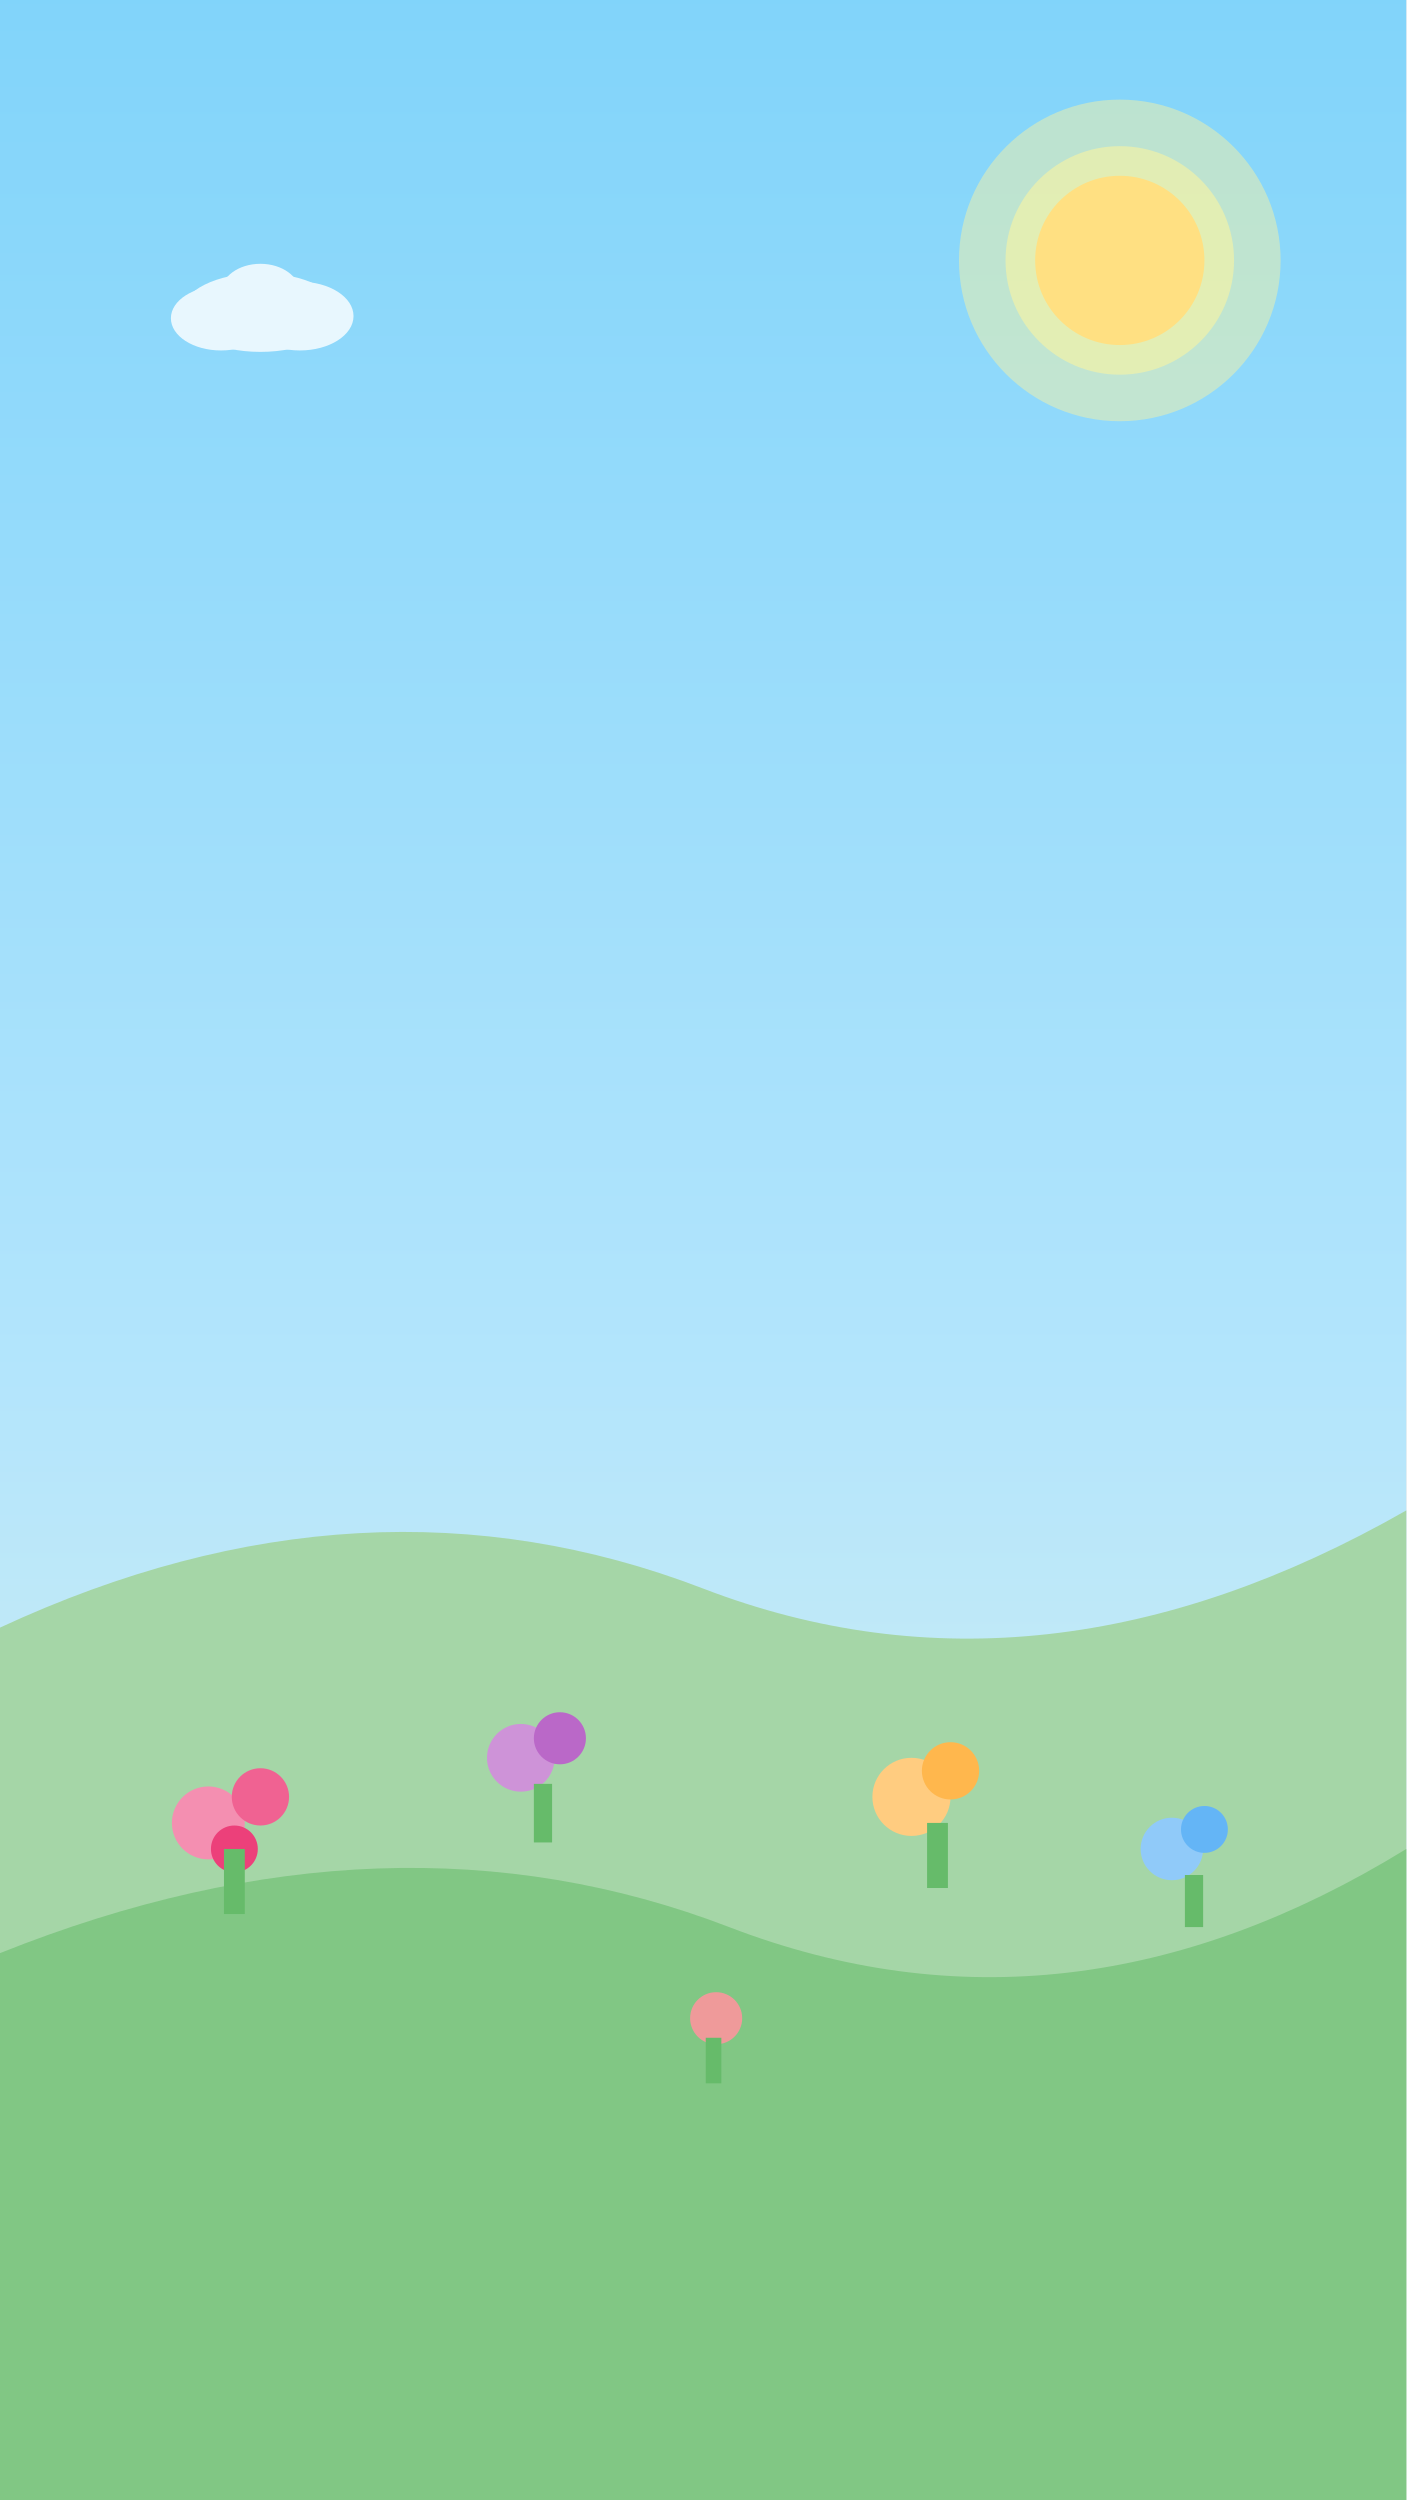
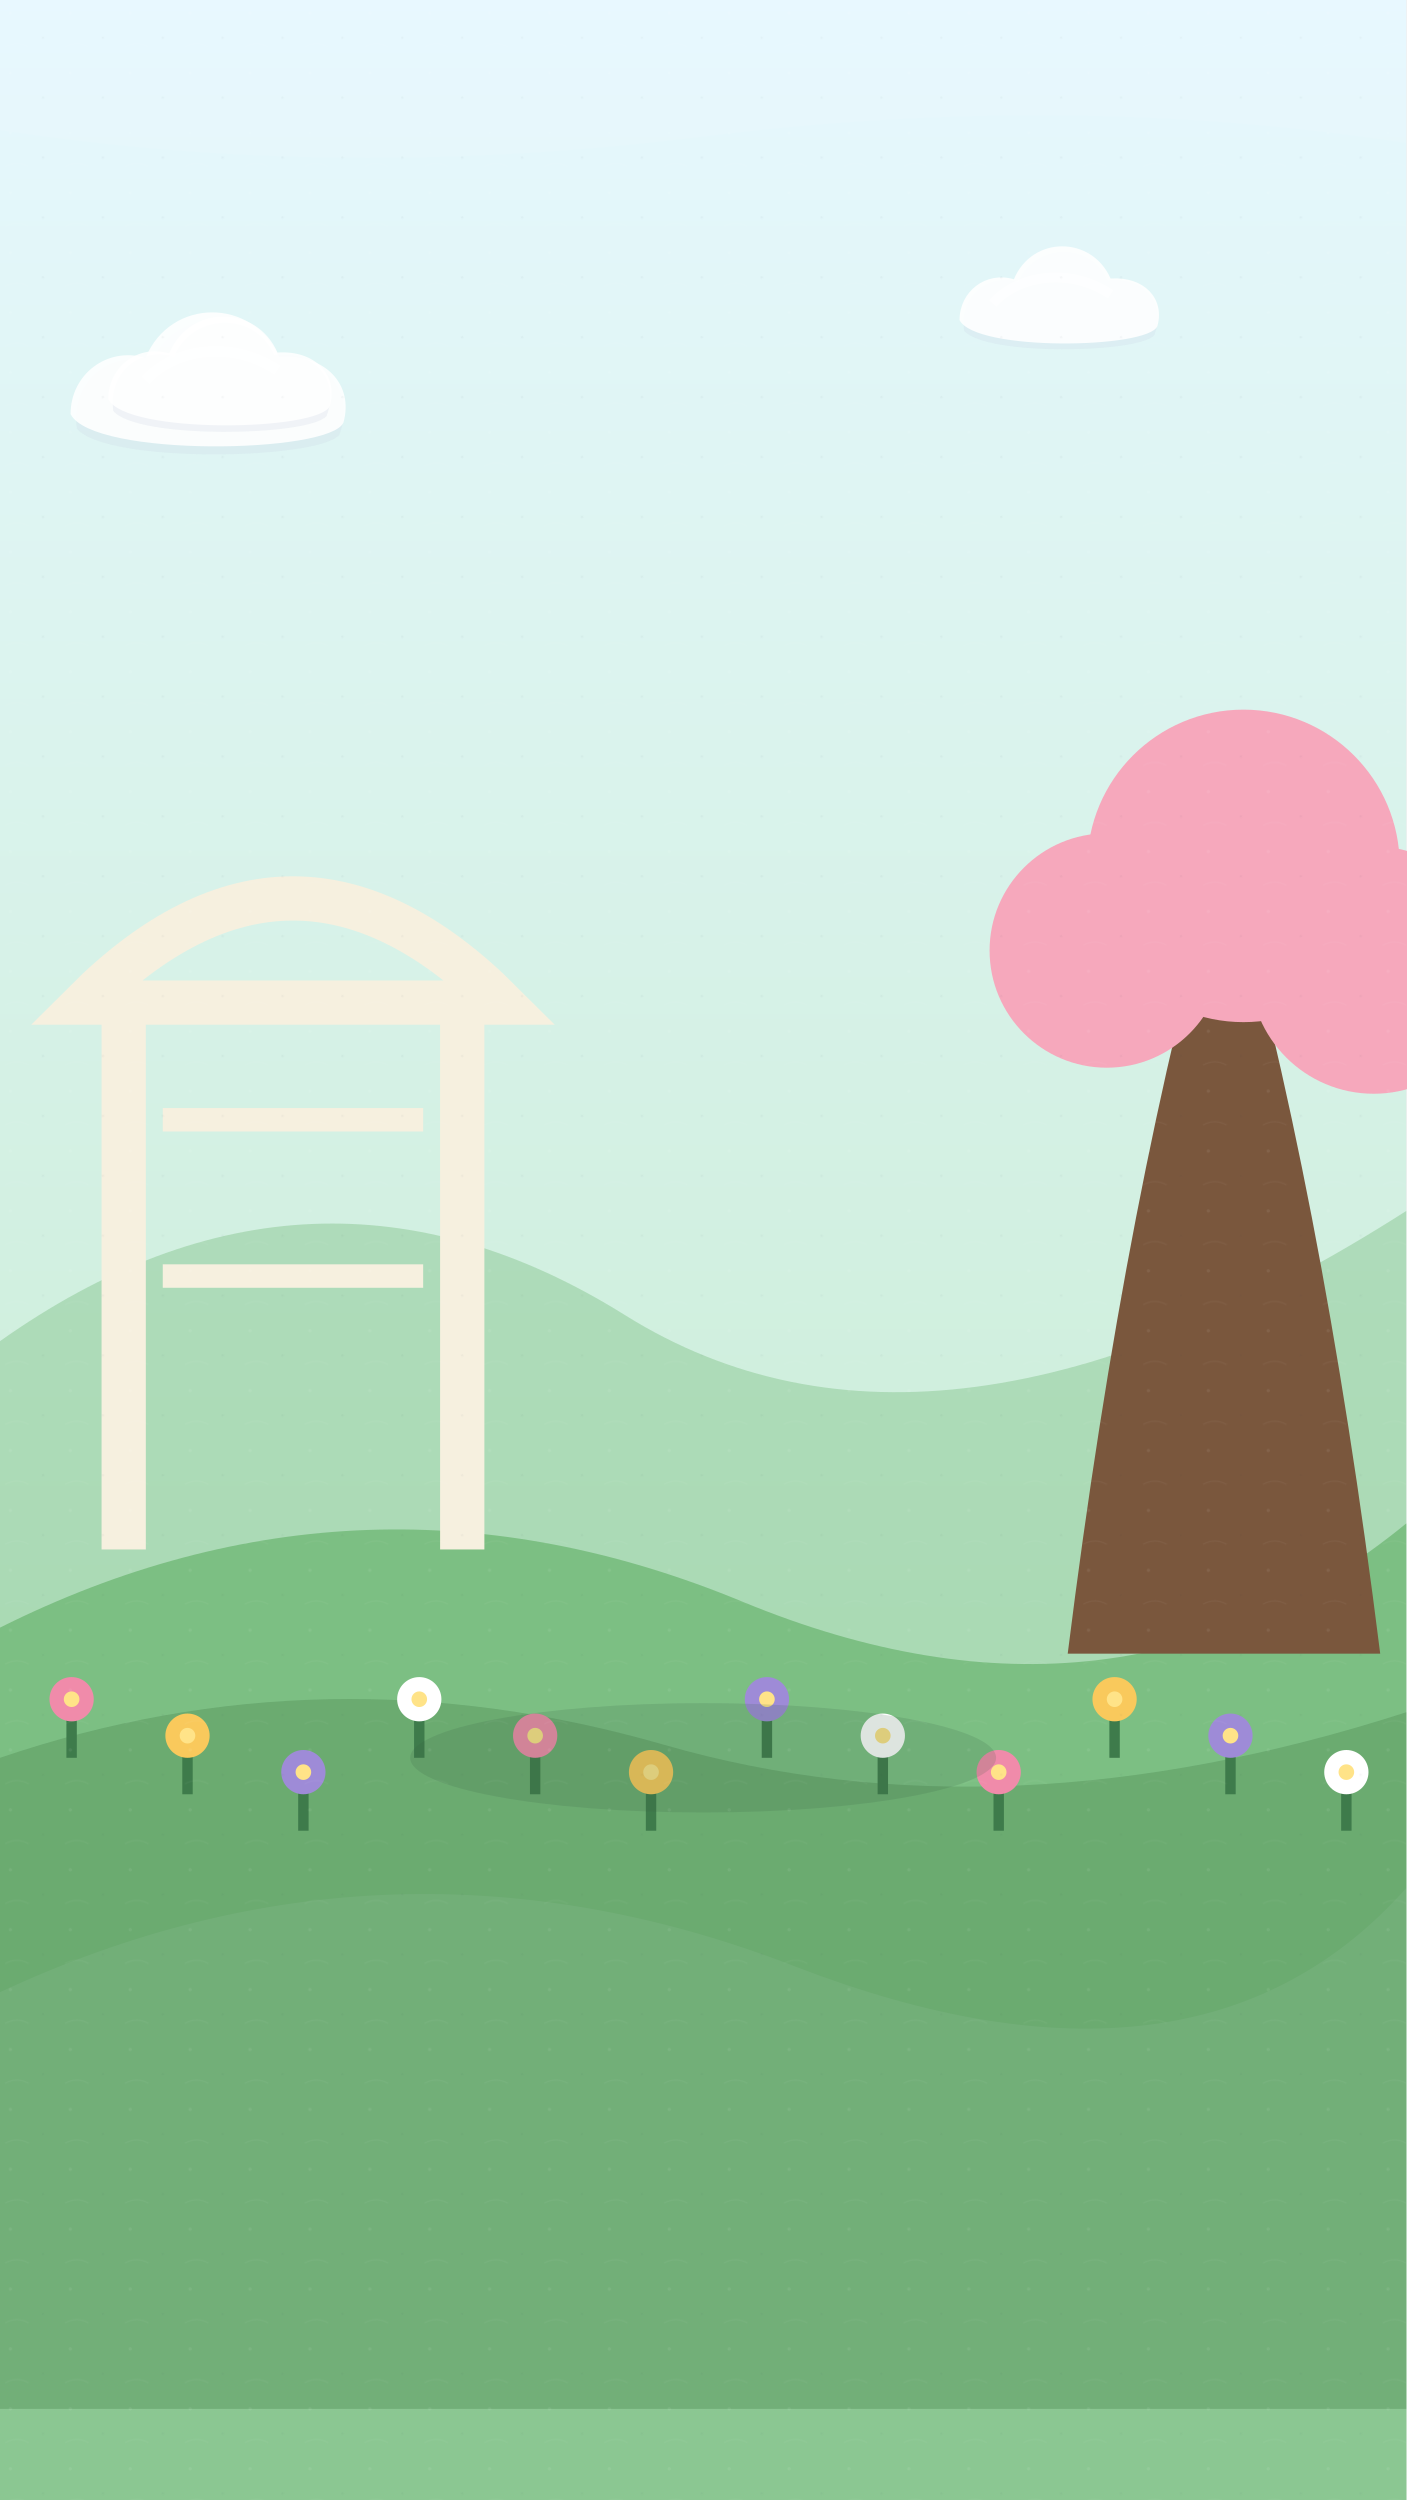
<svg xmlns="http://www.w3.org/2000/svg" width="1080" height="1920" viewBox="0 0 1080 1920">
  <defs>
-     <linearGradient id="sg" x1="0" y1="0" x2="0" y2="1">
-       <stop offset="0%" stop-color="#81D4FA" />
-       <stop offset="55%" stop-color="#B3E5FC" />
-       <stop offset="100%" stop-color="#E8F5E9" />
+     <linearGradient id="spring_garden_sky" x1="0" y1="0" x2="0" y2="1">
+       <stop offset="0" stop-color="#E7F8FF" />
+       <stop offset="1" stop-color="#BDE8C3" />
    </linearGradient>
+     <linearGradient id="spring_garden_shine" x1="0" y1="0" x2="1" y2="1">
+       <stop offset="0" stop-color="#FFFFFF" stop-opacity=".45" />
+       <stop offset=".55" stop-color="#FFFFFF" stop-opacity=".05" />
+       <stop offset="1" stop-color="#1E2440" stop-opacity=".12" />
+     </linearGradient>
+     <radialGradient id="spring_garden_glow">
+       <stop offset="0" stop-color="#FFFFFF" stop-opacity=".72" />
+       <stop offset="1" stop-color="#FFFFFF" stop-opacity="0" />
+     </radialGradient>
+     <pattern id="spring_garden_grain" width="46" height="46" patternUnits="userSpaceOnUse">
+       <circle cx="8" cy="10" r="1.3" fill="#FFFFFF" opacity=".12" />
+       <circle cx="33" cy="29" r="1" fill="#24304A" opacity=".06" />
+       <path d="M4 36 Q13 31 22 36" fill="none" stroke="#FFFFFF" stroke-width="1" opacity=".07" />
+     </pattern>
  </defs>
-   <rect width="1080" height="1920" fill="url(#sg)" />
-   <circle cx="860.0" cy="200.0" r="123.5" fill="#FFF59D" opacity="0.45" />
-   <circle cx="860.0" cy="200.0" r="87.75" fill="#FFF59D" opacity="0.55" />
-   <circle cx="860.0" cy="200.0" r="65.0" fill="#FFE082" />
-   <g opacity="0.8">
-     <ellipse cx="200.0" cy="240.0" rx="60.5" ry="30.25" fill="#FFFFFF" />
-     <ellipse cx="169.75" cy="244.4" rx="38.5" ry="24.75" fill="#FFFFFF" />
-     <ellipse cx="230.25" cy="242.75" rx="41.25" ry="26.4" fill="#FFFFFF" />
-     <ellipse cx="200.0" cy="224.6" rx="30.25" ry="22.0" fill="#FFFFFF" />
+   <rect width="1080" height="1920" fill="url(#spring_garden_sky)" />
+   <g transform="translate(155.0 310.0) scale(0.8)">
+     <path d="M-120 24 C-126-22-88-52-48-40 C-28-90 46-96 70-42 C118-48 148-12 132 30            C112 54-92 58-120 24Z" fill="#C7D2E2" opacity=".22" />
+     <path d="M-126 10 C-126-28-91-55-54-44 C-30-102 49-102 74-45            C119-48 146-18 136 18 C124 48-105 52-126 10Z" fill="#FFFFFF" opacity=".88" />
+     <path d="M-82-12 C-48-50 21-60 74-24" fill="none" stroke="#FFFFFF" stroke-width="13" opacity=".6" />
  </g>
-   <path d="M0 1250 Q280 1120 540 1220 T1080 1160 L1080 1920 L0 1920 Z" fill="#A5D6A7" opacity="1.0" />
-   <path d="M0 1500 Q300 1380 560 1480 T1080 1420 L1080 1920 L0 1920 Z" fill="#81C784" opacity="1.0" />
-   <circle cx="160" cy="1400" r="28" fill="#F48FB1" />
-   <circle cx="200" cy="1380" r="22" fill="#F06292" />
-   <circle cx="180" cy="1420" r="18" fill="#EC407A" />
-   <rect x="172" y="1420" width="16" height="50" fill="#66BB6A" />
-   <circle cx="400" cy="1350" r="26" fill="#CE93D8" />
-   <circle cx="430" cy="1335" r="20" fill="#BA68C8" />
-   <rect x="410" y="1370" width="14" height="45" fill="#66BB6A" />
-   <circle cx="700" cy="1380" r="30" fill="#FFCC80" />
-   <circle cx="730" cy="1360" r="22" fill="#FFB74D" />
-   <rect x="712" y="1400" width="16" height="50" fill="#66BB6A" />
-   <circle cx="900" cy="1420" r="24" fill="#90CAF9" />
-   <circle cx="925" cy="1405" r="18" fill="#64B5F6" />
-   <rect x="910" y="1440" width="14" height="40" fill="#66BB6A" />
-   <circle cx="550" cy="1550" r="20" fill="#EF9A9A" />
-   <rect x="542" y="1565" width="12" height="35" fill="#66BB6A" />
+   <g transform="translate(810.0 240.0) scale(0.58)">
+     <path d="M-120 24 C-126-22-88-52-48-40 C-28-90 46-96 70-42 C118-48 148-12 132 30            C112 54-92 58-120 24Z" fill="#C7D2E2" opacity=".22" />
+     <path d="M-126 10 C-126-28-91-55-54-44 C-30-102 49-102 74-45            C119-48 146-18 136 18 C124 48-105 52-126 10Z" fill="#FFFFFF" opacity=".88" />
+     <path d="M-82-12 C-48-50 21-60 74-24" fill="none" stroke="#FFFFFF" stroke-width="13" opacity=".6" />
+   </g>
+   <path d="M0 1030 Q240 860 480 1010 T1080 930 V1920 H0Z" fill="#7CBF83" opacity=".42" />
+   <path d="M0 1250 Q280 1110 570 1230 T1080 1170 V1920 H0Z" fill="#7CBF83" />
+   <path d="M0 1530 Q300 1390 610 1510 T1080 1450 V1920 H0Z" fill="#FFFFFF" opacity=".12" />
+   <g transform="translate(165.0 300.0) scale(0.65)">
+     <path d="M-120 24 C-126-22-88-52-48-40 C-28-90 46-96 70-42 C118-48 148-12 132 30            C112 54-92 58-120 24Z" fill="#C7D2E2" opacity=".22" />
+     <path d="M-126 10 C-126-28-91-55-54-44 C-30-102 49-102 74-45            C119-48 146-18 136 18 C124 48-105 52-126 10Z" fill="#FFFFFF" opacity=".88" />
+     <path d="M-82-12 C-48-50 21-60 74-24" fill="none" stroke="#FFFFFF" stroke-width="13" opacity=".6" />
+   </g>
+   <g transform="translate(95 690)">
+     <path d="M0 500 V80 H260 V500 M-30 80 Q130-80 290 80Z" fill="none" stroke="#F6F0DF" stroke-width="34" />
+     <path d="M30 170 H230 M30 290 H230" stroke="#F6F0DF" stroke-width="18" />
+   </g>
+   <g transform="translate(820 650)">
+     <path d="M0 620 Q45 260 120 0 Q195 260 240 620" fill="#7A573D" />
+     <g fill="#F6A8BC">
+       <circle cx="30" cy="80" r="90" />
+       <circle cx="135" cy="15" r="120" />
+       <circle cx="235" cy="95" r="95" />
+     </g>
+   </g>
+   <g transform="translate(0 1260)">
+     <path d="M0 90 Q250 5 510 80 T1080 55 V590 H0Z" fill="#57945C" opacity=".48" />
+     <path d="M55 90 v-42" stroke="#3E7B4B" stroke-width="8" />
+     <circle cx="55" cy="45" r="17" fill="#F08BAA" />
+     <circle cx="55" cy="45" r="6" fill="#FFE388" />
+     <path d="M144 118 v-42" stroke="#3E7B4B" stroke-width="8" />
+     <circle cx="144" cy="73" r="17" fill="#F9C95C" />
+     <circle cx="144" cy="73" r="6" fill="#FFE388" />
+     <path d="M233 146 v-42" stroke="#3E7B4B" stroke-width="8" />
+     <circle cx="233" cy="101" r="17" fill="#9E8BD7" />
+     <circle cx="233" cy="101" r="6" fill="#FFE388" />
+     <path d="M322 90 v-42" stroke="#3E7B4B" stroke-width="8" />
+     <circle cx="322" cy="45" r="17" fill="#FFFFFF" />
+     <circle cx="322" cy="45" r="6" fill="#FFE388" />
+     <path d="M411 118 v-42" stroke="#3E7B4B" stroke-width="8" />
+     <circle cx="411" cy="73" r="17" fill="#F08BAA" />
+     <circle cx="411" cy="73" r="6" fill="#FFE388" />
+     <path d="M500 146 v-42" stroke="#3E7B4B" stroke-width="8" />
+     <circle cx="500" cy="101" r="17" fill="#F9C95C" />
+     <circle cx="500" cy="101" r="6" fill="#FFE388" />
+     <path d="M589 90 v-42" stroke="#3E7B4B" stroke-width="8" />
+     <circle cx="589" cy="45" r="17" fill="#9E8BD7" />
+     <circle cx="589" cy="45" r="6" fill="#FFE388" />
+     <path d="M678 118 v-42" stroke="#3E7B4B" stroke-width="8" />
+     <circle cx="678" cy="73" r="17" fill="#FFFFFF" />
+     <circle cx="678" cy="73" r="6" fill="#FFE388" />
+     <path d="M767 146 v-42" stroke="#3E7B4B" stroke-width="8" />
+     <circle cx="767" cy="101" r="17" fill="#F08BAA" />
+     <circle cx="767" cy="101" r="6" fill="#FFE388" />
+     <path d="M856 90 v-42" stroke="#3E7B4B" stroke-width="8" />
+     <circle cx="856" cy="45" r="17" fill="#F9C95C" />
+     <circle cx="856" cy="45" r="6" fill="#FFE388" />
+     <path d="M945 118 v-42" stroke="#3E7B4B" stroke-width="8" />
+     <circle cx="945" cy="73" r="17" fill="#9E8BD7" />
+     <circle cx="945" cy="73" r="6" fill="#FFE388" />
+     <path d="M1034 146 v-42" stroke="#3E7B4B" stroke-width="8" />
+     <circle cx="1034" cy="101" r="17" fill="#FFFFFF" />
+     <circle cx="1034" cy="101" r="6" fill="#FFE388" />
+   </g>
+   <ellipse cx="540" cy="1350" rx="225" ry="42" fill="#385D44" opacity=".17" />
+   <rect width="1080" height="1920" fill="url(#spring_garden_grain)" opacity=".55" />
+   <path d="M0 0 H1080 V110 Q820 70 540 105 T0 100 Z" fill="#FFFFFF" opacity=".06" />
</svg>
